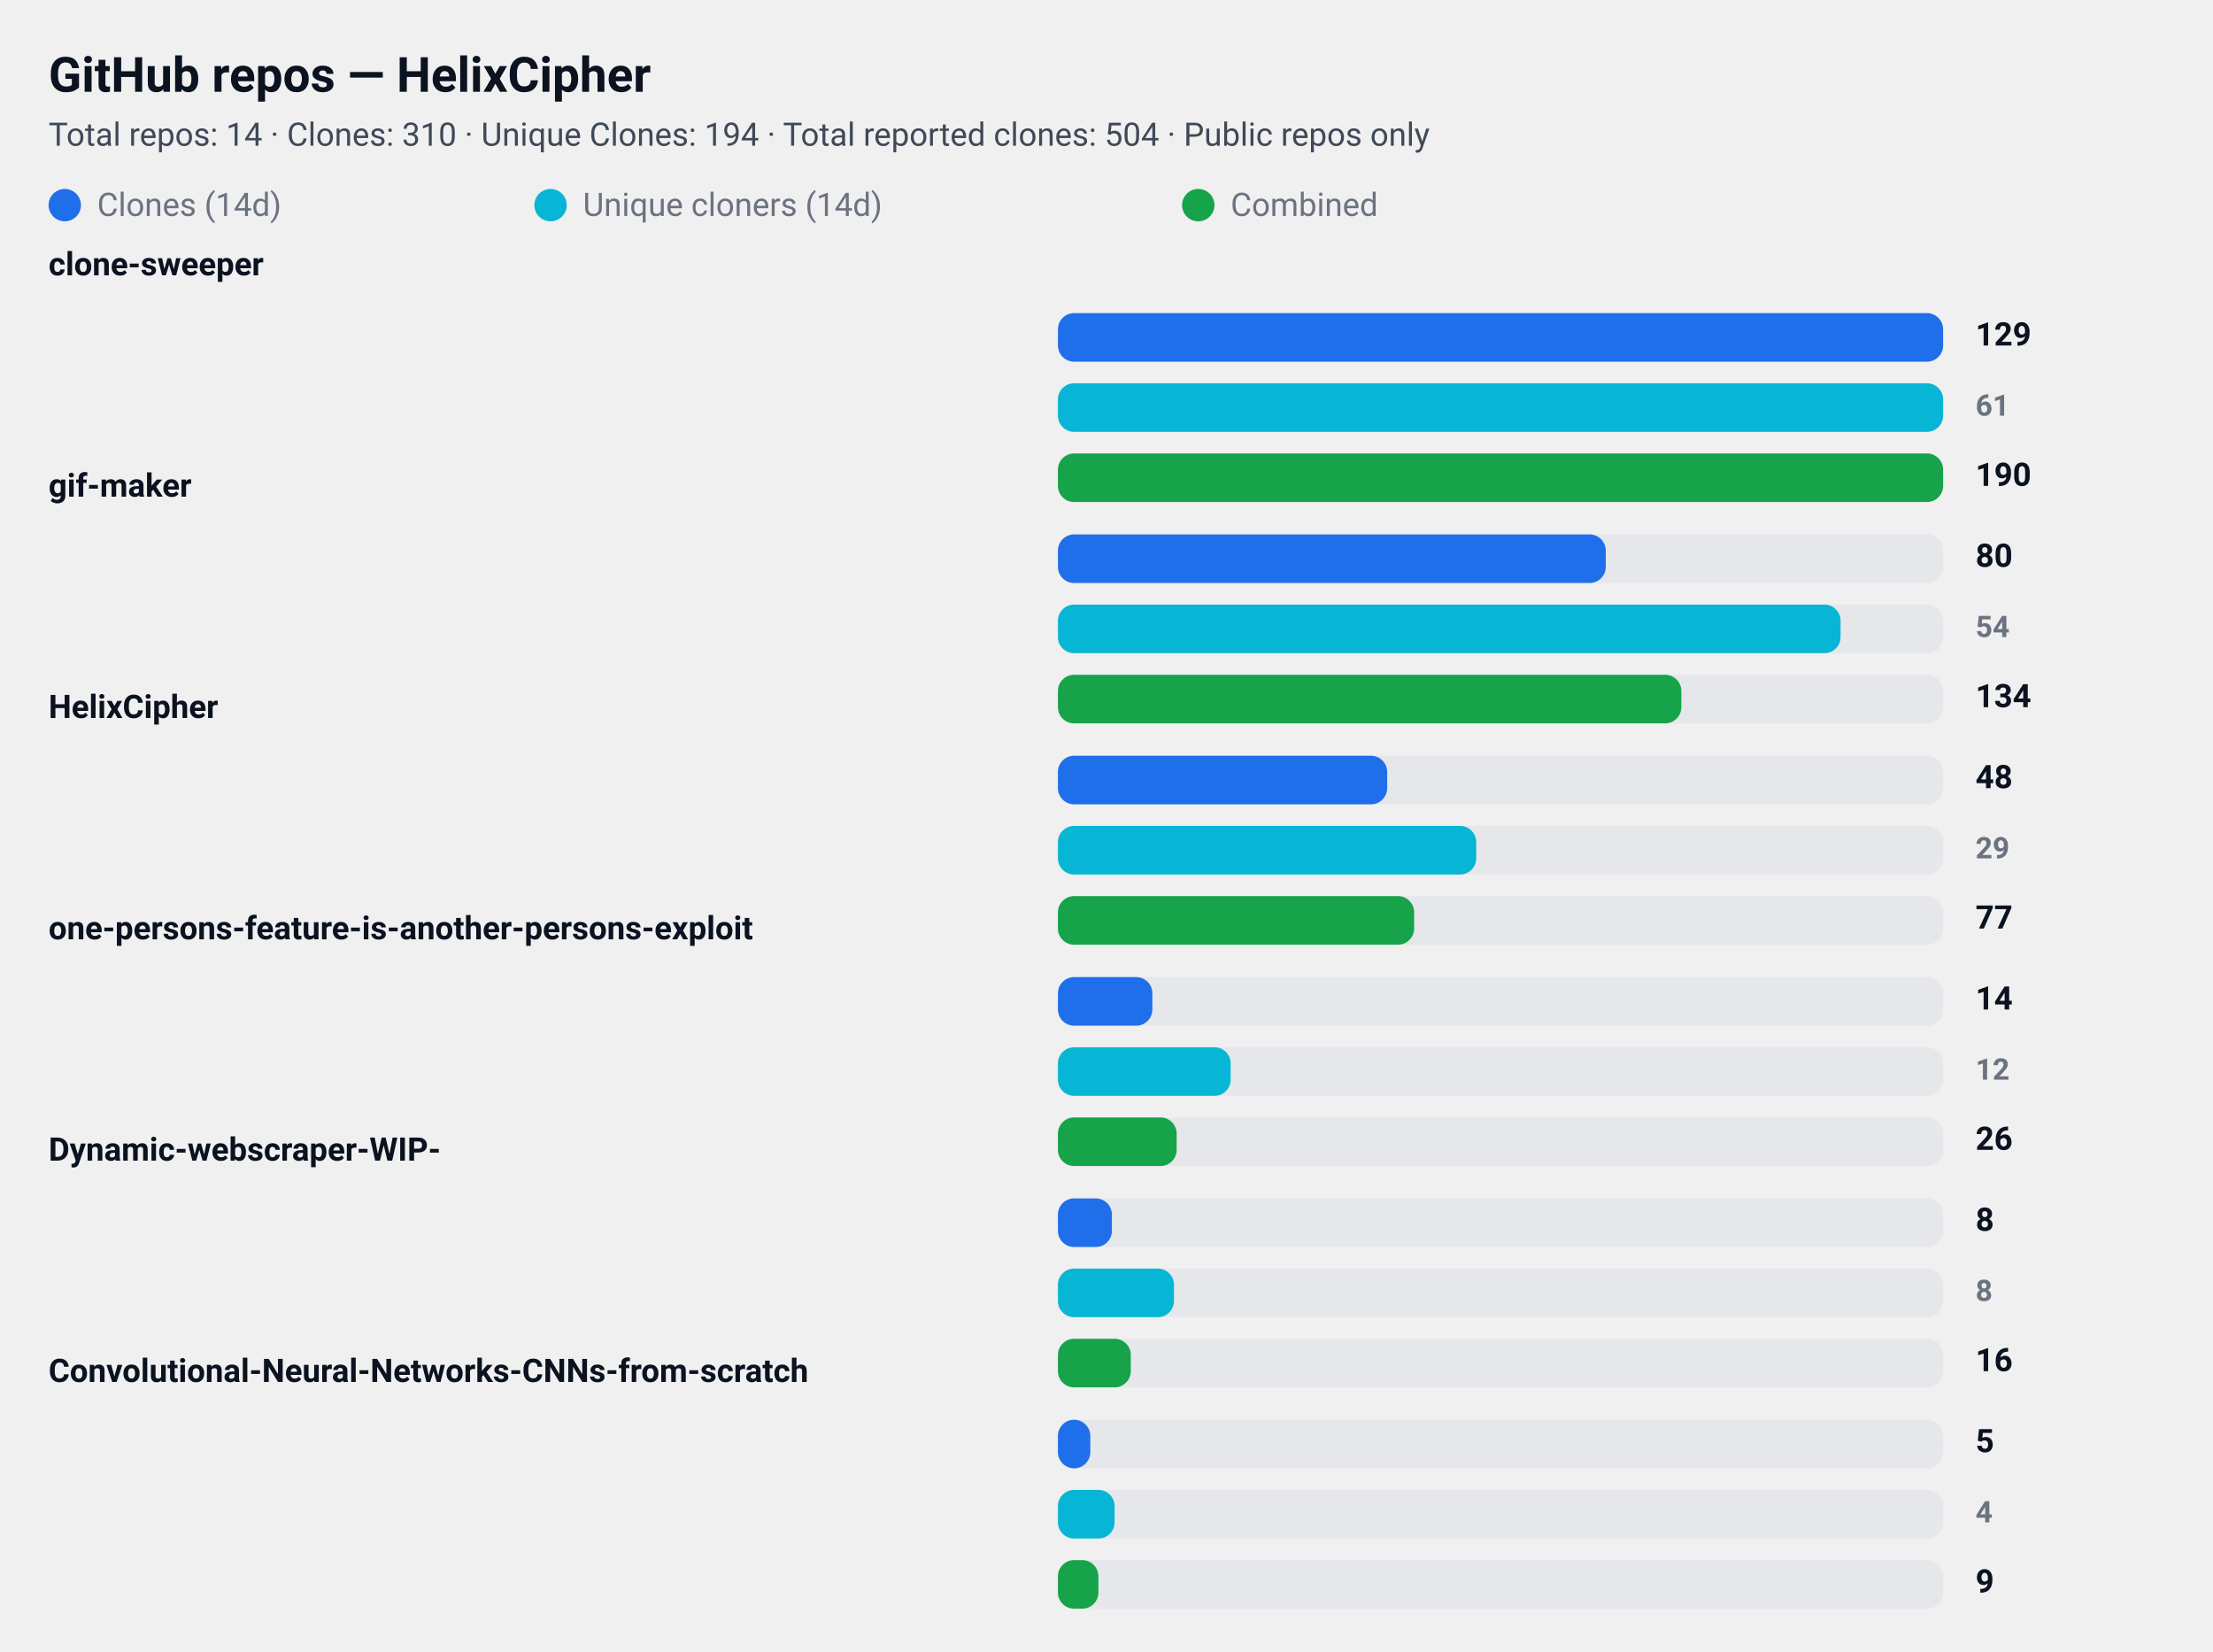
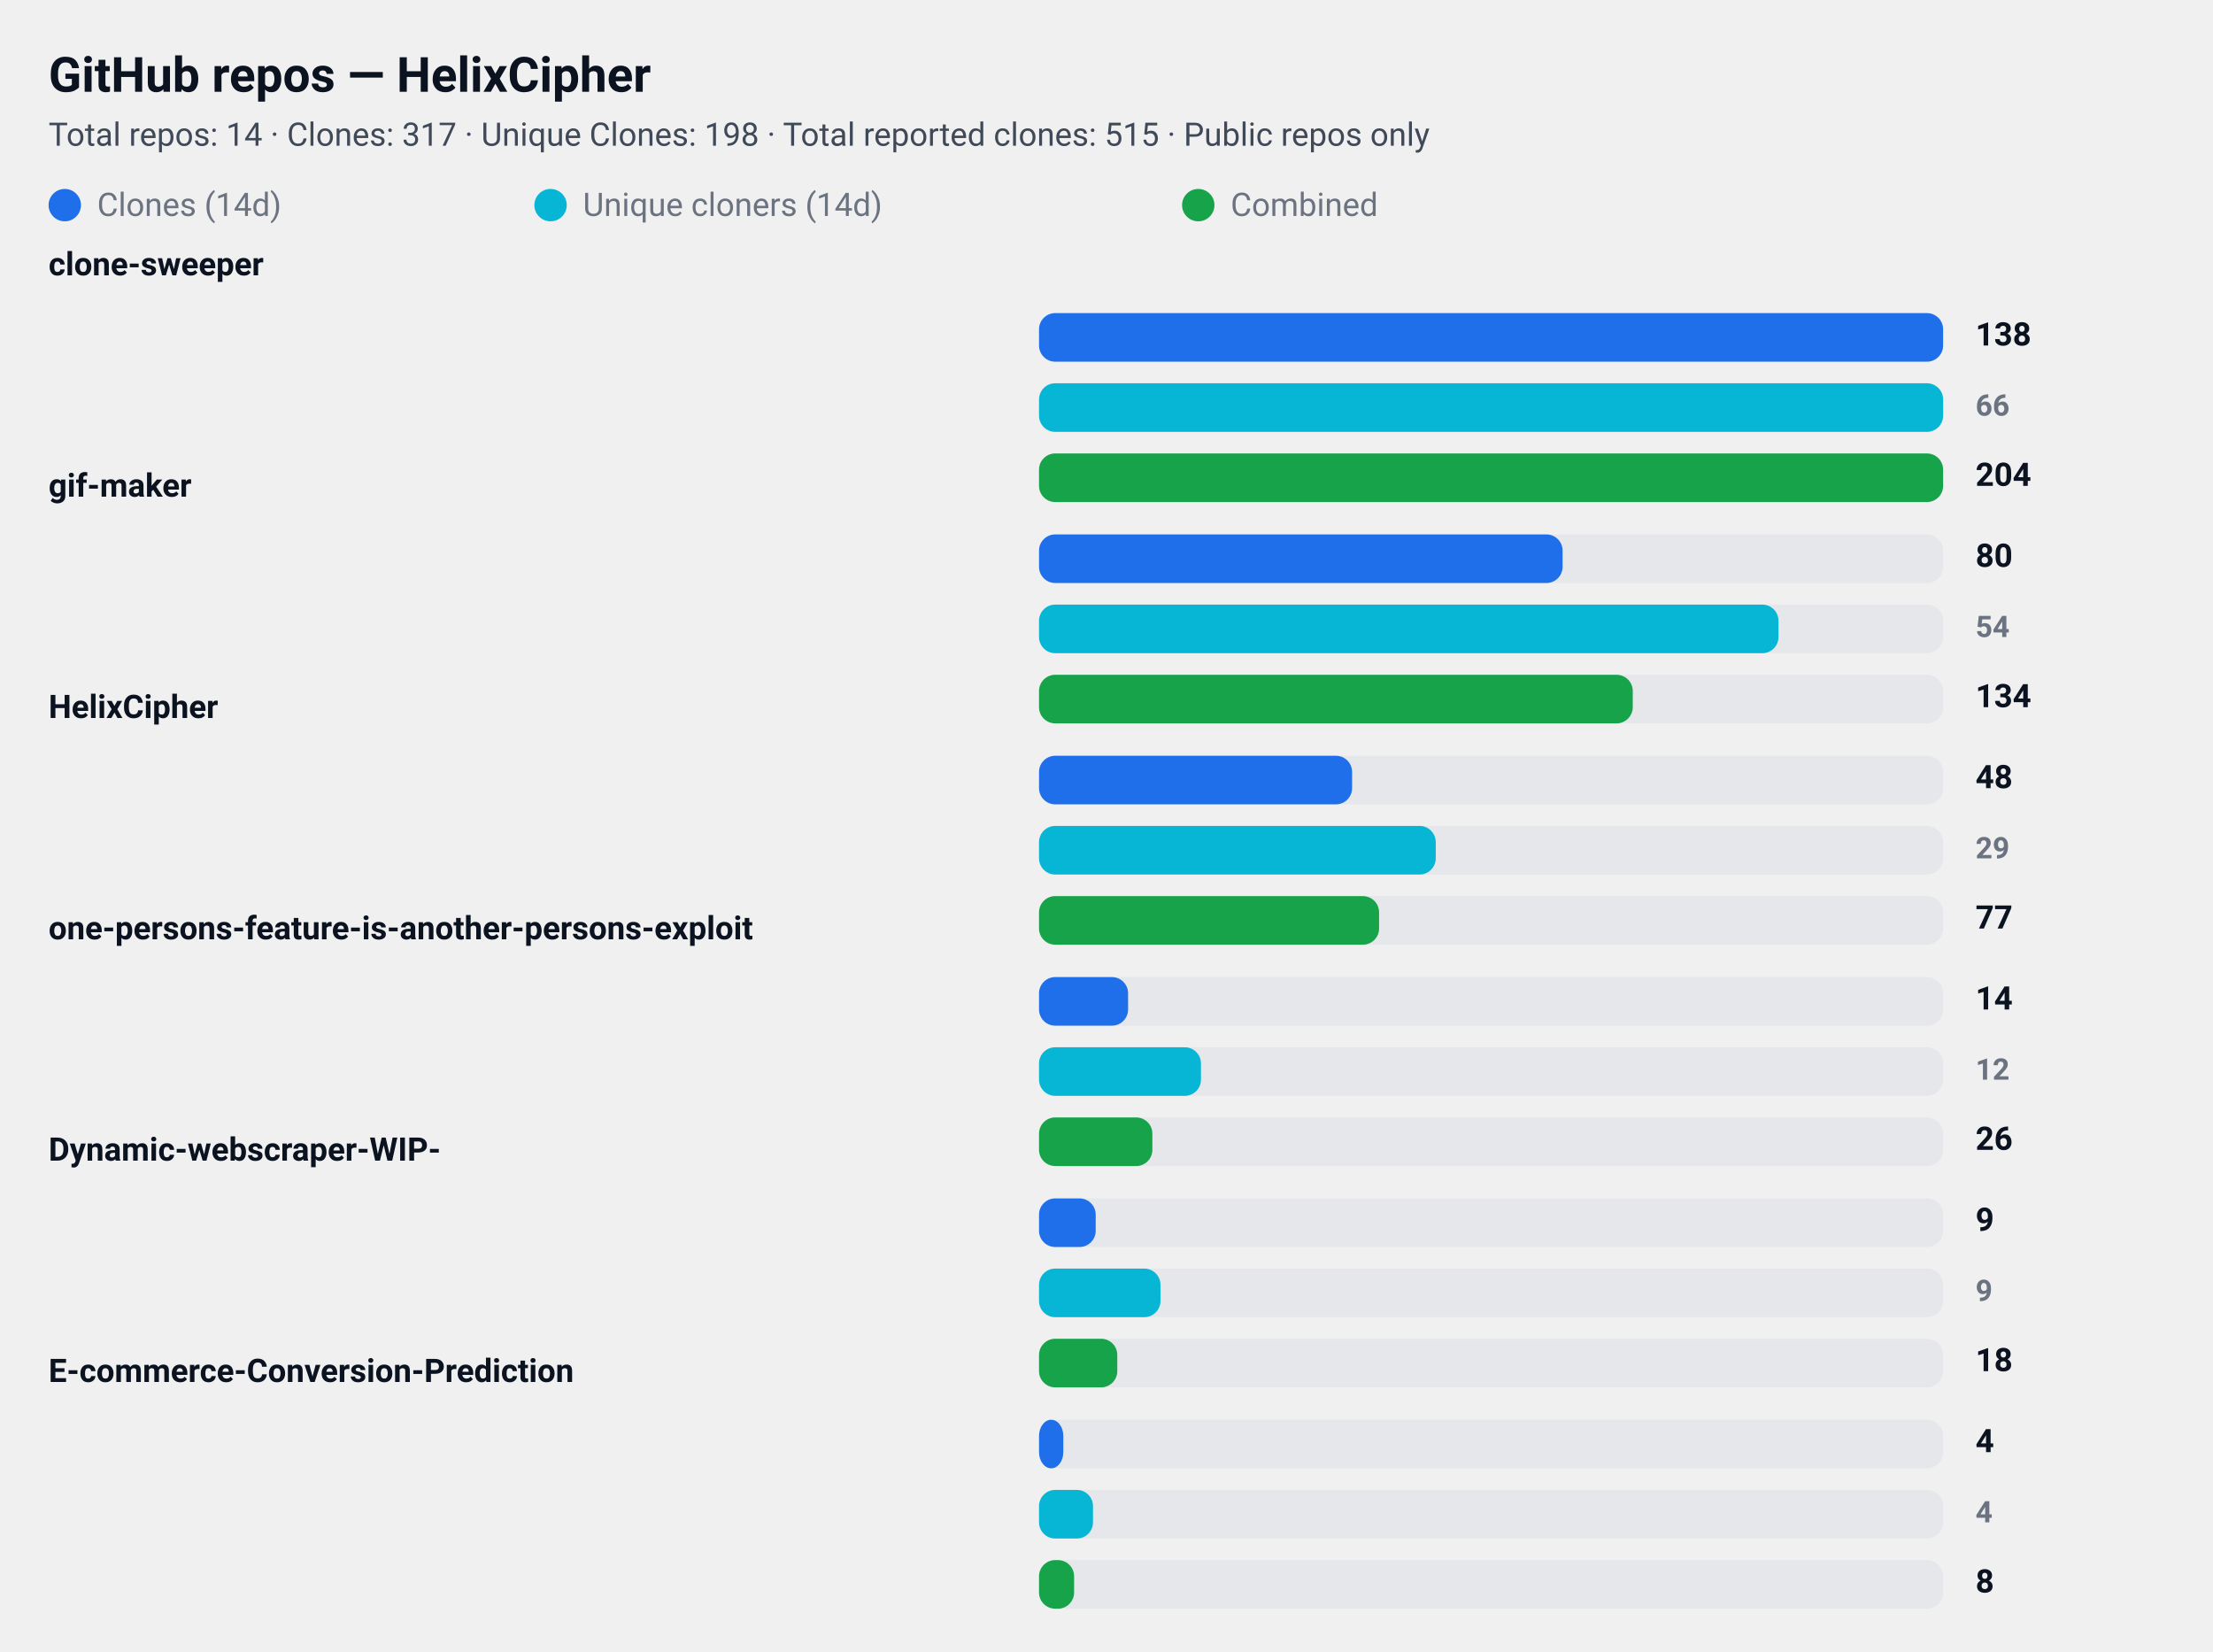
<svg xmlns="http://www.w3.org/2000/svg" width="820" height="612" viewBox="0 0 820 612" role="img" aria-label="GitHub repository clone statistics">
  <style>
  .card  { font-family: "Segoe UI", Roboto, "Helvetica Neue", Arial, sans-serif; }
  .title { font-weight: 700; font-size: 18px; fill: #0b1220; }
  .meta  { font-weight: 400; font-size: 12px; fill: #374151; opacity: 0.95; }
  .label { font-weight: 600; font-size: 12px; fill: #0b1220; }
  .count { font-weight: 700; font-size: 12px; fill: #0b1220; text-anchor: start; }
  .count-small { font-weight: 600; font-size: 11px; fill:#6b7280; text-anchor: start; }
  .muted { font-size:12px; fill:#6b7280; }

  .bar-clone { fill: #1f6feb; rx:6; }
  .bar-uniq  { fill: #06b6d4; rx:6; }
  .bar-comb  { fill: #16a34a; rx:6; }

  .bar-bg { fill: #e5e7eb; rx:6; }
  @media (prefers-color-scheme: dark) {
    .title, .meta, .label, .count, .count-small, .muted { fill: #ffffff; }
    .meta, .count-small { opacity: 0.9; }
  }
</style>
  <rect x="0" y="0" width="820" height="612" rx="12" fill="transparent" />
  <text x="18" y="34" class="title card">GitHub repos — HelixCipher</text>
-   <text x="18" y="54" class="meta card">Total repos: 14 · Clones: 310 · Unique Clones: 194 · Total reported clones: 504 · Public repos only</text>
+   <text x="18" y="54" class="meta card">Total repos: 14 · Clones: 317 · Unique Clones: 198 · Total reported clones: 515 · Public repos only</text>
  <g id="legend">
    <rect x="18" y="70" width="12" height="12" class="bar-clone" />
    <text x="36" y="80" class="muted card">Clones (14d)</text>
    <rect x="198" y="70" width="12" height="12" class="bar-uniq" />
    <text x="216" y="80" class="muted card">Unique cloners (14d)</text>
    <rect x="438" y="70" width="12" height="12" class="bar-comb" />
    <text x="456" y="80" class="muted card">Combined</text>
  </g>
  <text x="18" y="102" class="label card">clone-sweeper</text>
-   <rect x="392" y="116" width="328" height="18" class="bar-bg" />
-   <rect x="392" y="116" width="328" height="18" class="bar-clone" />
-   <text x="732" y="128" class="count card">129</text>
-   <rect x="392" y="142" width="328" height="18" class="bar-bg" />
-   <rect x="392" y="142" width="328" height="18" class="bar-uniq" />
-   <text x="732" y="154" class="count-small card">61</text>
-   <rect x="392" y="168" width="328" height="18" class="bar-bg" />
-   <rect x="392" y="168" width="328" height="18" class="bar-comb" />
-   <text x="732" y="180" class="count card">190</text>
+   <rect x="385" y="116" width="335" height="18" class="bar-bg" />
+   <rect x="385" y="116" width="335" height="18" class="bar-clone" />
+   <text x="732" y="128" class="count card">138</text>
+   <rect x="385" y="142" width="335" height="18" class="bar-bg" />
+   <rect x="385" y="142" width="335" height="18" class="bar-uniq" />
+   <text x="732" y="154" class="count-small card">66</text>
+   <rect x="385" y="168" width="335" height="18" class="bar-bg" />
+   <rect x="385" y="168" width="335" height="18" class="bar-comb" />
+   <text x="732" y="180" class="count card">204</text>
  <text x="18" y="184" class="label card">gif-maker</text>
-   <rect x="392" y="198" width="328" height="18" class="bar-bg" />
-   <rect x="392" y="198" width="203" height="18" class="bar-clone" />
+   <rect x="385" y="198" width="335" height="18" class="bar-bg" />
+   <rect x="385" y="198" width="194" height="18" class="bar-clone" />
  <text x="732" y="210" class="count card">80</text>
-   <rect x="392" y="224" width="328" height="18" class="bar-bg" />
-   <rect x="392" y="224" width="290" height="18" class="bar-uniq" />
+   <rect x="385" y="224" width="335" height="18" class="bar-bg" />
+   <rect x="385" y="224" width="274" height="18" class="bar-uniq" />
  <text x="732" y="236" class="count-small card">54</text>
-   <rect x="392" y="250" width="328" height="18" class="bar-bg" />
-   <rect x="392" y="250" width="231" height="18" class="bar-comb" />
+   <rect x="385" y="250" width="335" height="18" class="bar-bg" />
+   <rect x="385" y="250" width="220" height="18" class="bar-comb" />
  <text x="732" y="262" class="count card">134</text>
  <text x="18" y="266" class="label card">HelixCipher</text>
-   <rect x="392" y="280" width="328" height="18" class="bar-bg" />
-   <rect x="392" y="280" width="122" height="18" class="bar-clone" />
+   <rect x="385" y="280" width="335" height="18" class="bar-bg" />
+   <rect x="385" y="280" width="116" height="18" class="bar-clone" />
  <text x="732" y="292" class="count card">48</text>
-   <rect x="392" y="306" width="328" height="18" class="bar-bg" />
-   <rect x="392" y="306" width="155" height="18" class="bar-uniq" />
+   <rect x="385" y="306" width="335" height="18" class="bar-bg" />
+   <rect x="385" y="306" width="147" height="18" class="bar-uniq" />
  <text x="732" y="318" class="count-small card">29</text>
-   <rect x="392" y="332" width="328" height="18" class="bar-bg" />
-   <rect x="392" y="332" width="132" height="18" class="bar-comb" />
+   <rect x="385" y="332" width="335" height="18" class="bar-bg" />
+   <rect x="385" y="332" width="126" height="18" class="bar-comb" />
  <text x="732" y="344" class="count card">77</text>
  <text x="18" y="348" class="label card">one-persons-feature-is-another-persons-exploit</text>
-   <rect x="392" y="362" width="328" height="18" class="bar-bg" />
-   <rect x="392" y="362" width="35" height="18" class="bar-clone" />
+   <rect x="385" y="362" width="335" height="18" class="bar-bg" />
+   <rect x="385" y="362" width="33" height="18" class="bar-clone" />
  <text x="732" y="374" class="count card">14</text>
-   <rect x="392" y="388" width="328" height="18" class="bar-bg" />
-   <rect x="392" y="388" width="64" height="18" class="bar-uniq" />
+   <rect x="385" y="388" width="335" height="18" class="bar-bg" />
+   <rect x="385" y="388" width="60" height="18" class="bar-uniq" />
  <text x="732" y="400" class="count-small card">12</text>
-   <rect x="392" y="414" width="328" height="18" class="bar-bg" />
-   <rect x="392" y="414" width="44" height="18" class="bar-comb" />
+   <rect x="385" y="414" width="335" height="18" class="bar-bg" />
+   <rect x="385" y="414" width="42" height="18" class="bar-comb" />
  <text x="732" y="426" class="count card">26</text>
  <text x="18" y="430" class="label card">Dynamic-webscraper-WIP-</text>
-   <rect x="392" y="444" width="328" height="18" class="bar-bg" />
-   <rect x="392" y="444" width="20" height="18" class="bar-clone" />
-   <text x="732" y="456" class="count card">8</text>
-   <rect x="392" y="470" width="328" height="18" class="bar-bg" />
-   <rect x="392" y="470" width="43" height="18" class="bar-uniq" />
-   <text x="732" y="482" class="count-small card">8</text>
-   <rect x="392" y="496" width="328" height="18" class="bar-bg" />
-   <rect x="392" y="496" width="27" height="18" class="bar-comb" />
-   <text x="732" y="508" class="count card">16</text>
-   <text x="18" y="512" class="label card">Convolutional-Neural-Networks-CNNs-from-scratch</text>
-   <rect x="392" y="526" width="328" height="18" class="bar-bg" />
-   <rect x="392" y="526" width="12" height="18" class="bar-clone" />
-   <text x="732" y="538" class="count card">5</text>
-   <rect x="392" y="552" width="328" height="18" class="bar-bg" />
-   <rect x="392" y="552" width="21" height="18" class="bar-uniq" />
+   <rect x="385" y="444" width="335" height="18" class="bar-bg" />
+   <rect x="385" y="444" width="21" height="18" class="bar-clone" />
+   <text x="732" y="456" class="count card">9</text>
+   <rect x="385" y="470" width="335" height="18" class="bar-bg" />
+   <rect x="385" y="470" width="45" height="18" class="bar-uniq" />
+   <text x="732" y="482" class="count-small card">9</text>
+   <rect x="385" y="496" width="335" height="18" class="bar-bg" />
+   <rect x="385" y="496" width="29" height="18" class="bar-comb" />
+   <text x="732" y="508" class="count card">18</text>
+   <text x="18" y="512" class="label card">E-commerce-Conversion-Prediction</text>
+   <rect x="385" y="526" width="335" height="18" class="bar-bg" />
+   <rect x="385" y="526" width="9" height="18" class="bar-clone" />
+   <text x="732" y="538" class="count card">4</text>
+   <rect x="385" y="552" width="335" height="18" class="bar-bg" />
+   <rect x="385" y="552" width="20" height="18" class="bar-uniq" />
  <text x="732" y="564" class="count-small card">4</text>
-   <rect x="392" y="578" width="328" height="18" class="bar-bg" />
-   <rect x="392" y="578" width="15" height="18" class="bar-comb" />
-   <text x="732" y="590" class="count card">9</text>
+   <rect x="385" y="578" width="335" height="18" class="bar-bg" />
+   <rect x="385" y="578" width="13" height="18" class="bar-comb" />
+   <text x="732" y="590" class="count card">8</text>
</svg>
